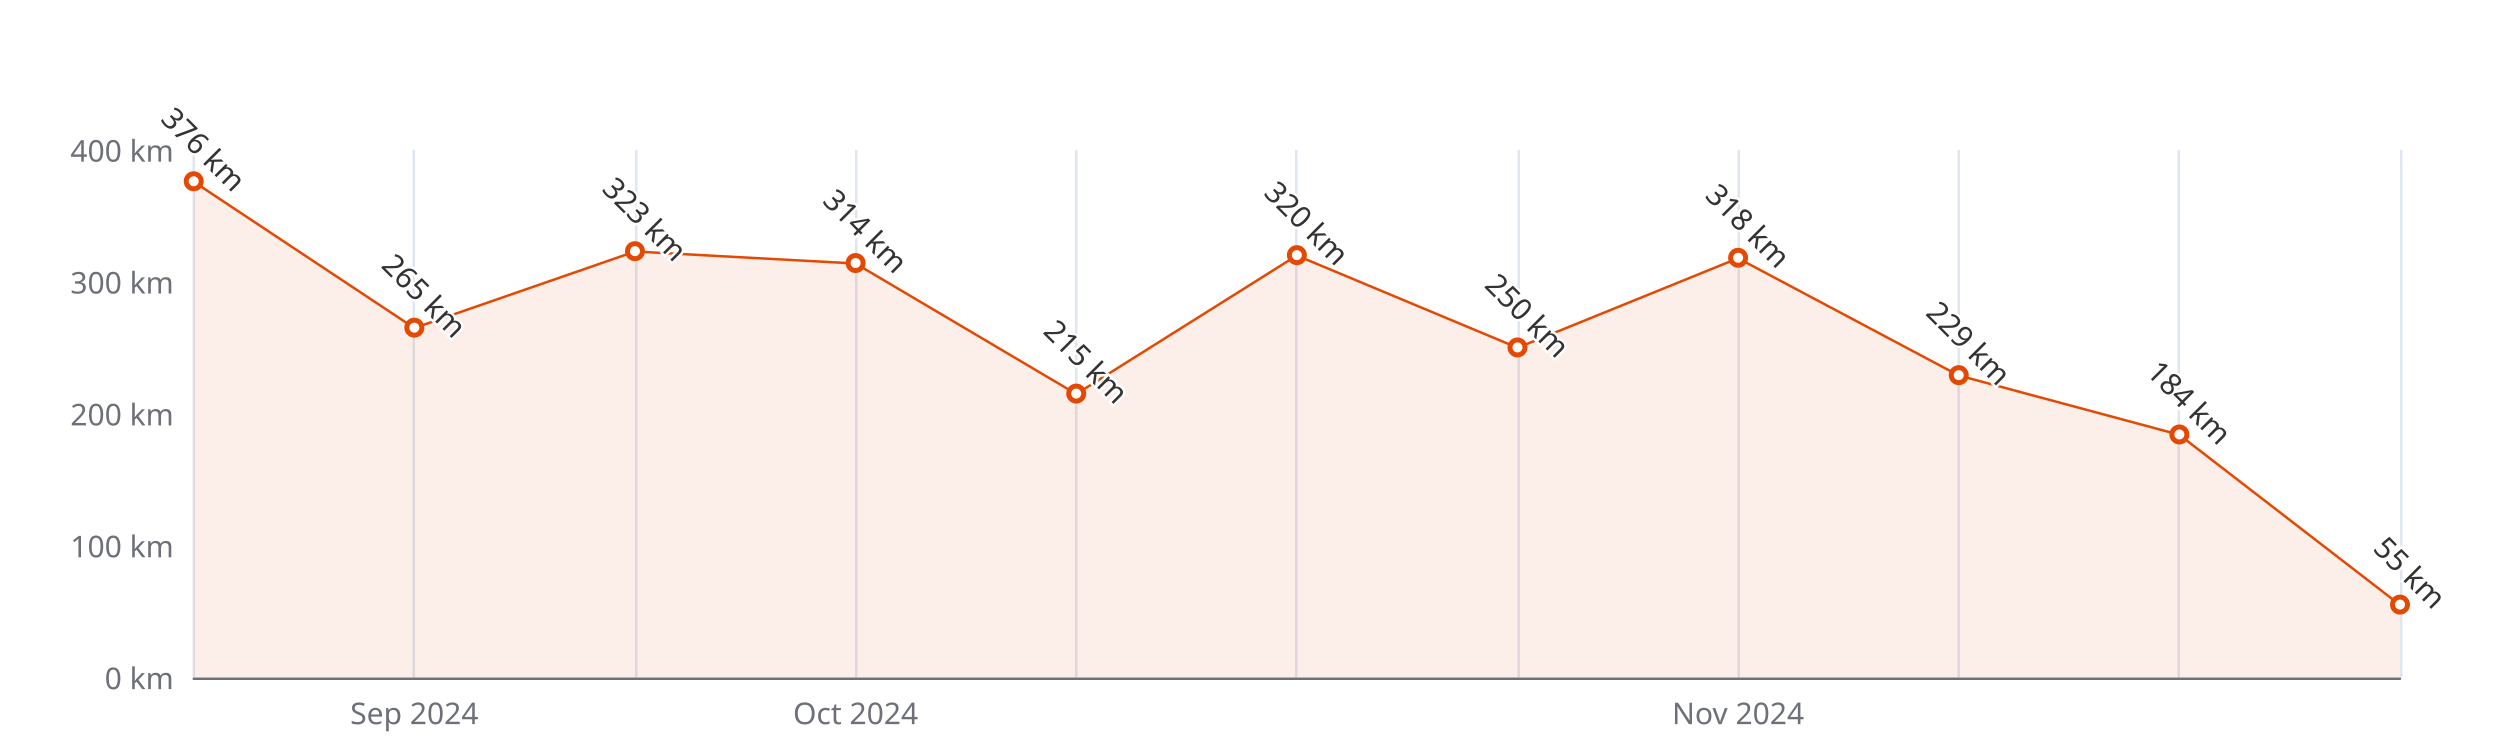
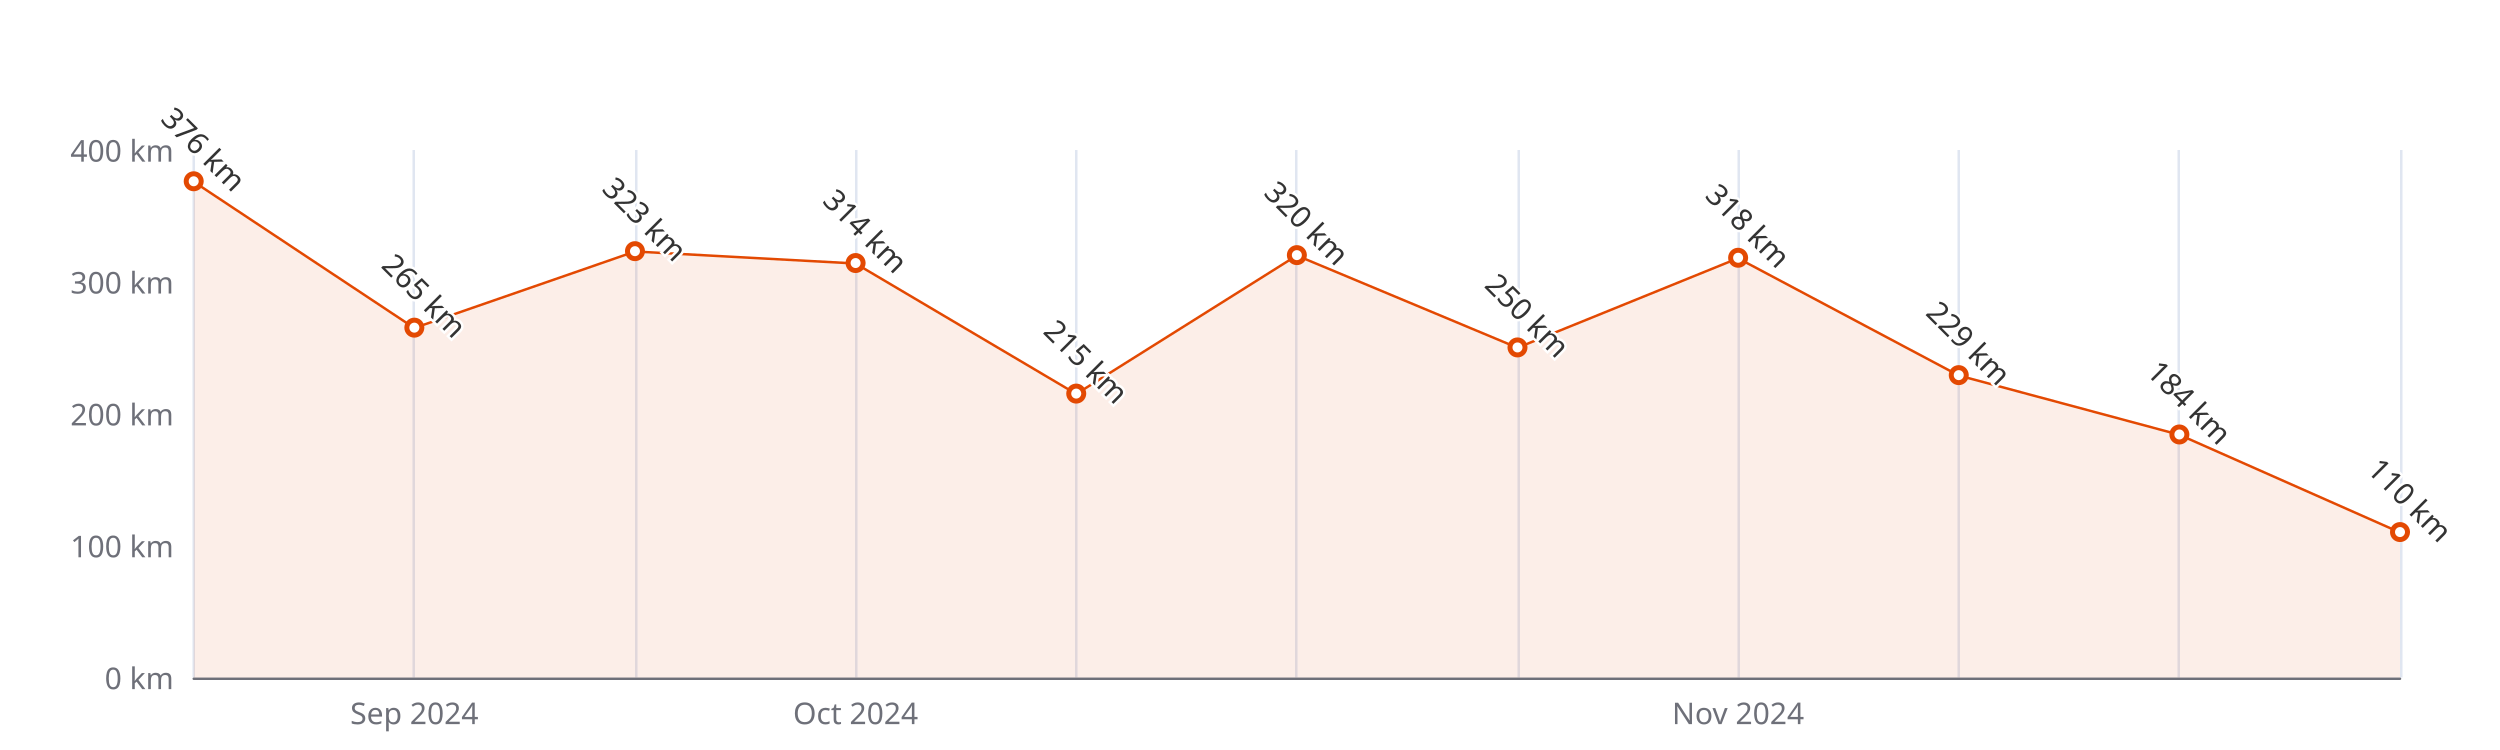
<svg xmlns="http://www.w3.org/2000/svg" width="1000" height="300" version="1.1" baseProfile="full" viewBox="0 0 1000 300">
  <rect width="1000" height="300" x="0" y="0" id="0" fill="#ffffff" />
  <path d="M77.5 60L77.5 271" fill="none" stroke="#E0E6F1" />
  <path d="M165.5 60L165.5 271" fill="none" stroke="#E0E6F1" />
  <path d="M254.5 60L254.5 271" fill="none" stroke="#E0E6F1" />
  <path d="M342.5 60L342.5 271" fill="none" stroke="#E0E6F1" />
  <path d="M430.5 60L430.5 271" fill="none" stroke="#E0E6F1" />
  <path d="M518.5 60L518.5 271" fill="none" stroke="#E0E6F1" />
  <path d="M607.5 60L607.5 271" fill="none" stroke="#E0E6F1" />
  <path d="M695.5 60L695.5 271" fill="none" stroke="#E0E6F1" />
  <path d="M783.5 60L783.5 271" fill="none" stroke="#E0E6F1" />
  <path d="M871.5 60L871.5 271" fill="none" stroke="#E0E6F1" />
  <path d="M960.5 60L960.5 271" fill="none" stroke="#E0E6F1" />
  <path d="M77.5 271.5L960 271.5" fill="none" stroke="#6E7079" stroke-linecap="round" />
  <text dominant-baseline="central" text-anchor="end" style="font-size:12px;font-family:sans-serif;" xml:space="preserve" transform="translate(69.48 271)" fill="#6E7079">0 km</text>
  <text dominant-baseline="central" text-anchor="end" style="font-size:12px;font-family:sans-serif;" xml:space="preserve" transform="translate(69.48 218.25)" fill="#6E7079">100 km</text>
  <text dominant-baseline="central" text-anchor="end" style="font-size:12px;font-family:sans-serif;" xml:space="preserve" transform="translate(69.48 165.5)" fill="#6E7079">200 km</text>
  <text dominant-baseline="central" text-anchor="end" style="font-size:12px;font-family:sans-serif;" xml:space="preserve" transform="translate(69.48 112.75)" fill="#6E7079">300 km</text>
  <text dominant-baseline="central" text-anchor="end" style="font-size:12px;font-family:sans-serif;" xml:space="preserve" transform="translate(69.48 60)" fill="#6E7079">400 km</text>
  <text dominant-baseline="central" text-anchor="middle" style="font-size:12px;font-family:sans-serif;" xml:space="preserve" y="6" transform="translate(165.732 279)" fill="#6E7079">Sep 2024</text>
  <text dominant-baseline="central" text-anchor="middle" style="font-size:12px;font-family:sans-serif;" xml:space="preserve" y="6" transform="translate(342.236 279)" fill="#6E7079">Oct 2024</text>
  <text dominant-baseline="central" text-anchor="middle" style="font-size:12px;font-family:sans-serif;" xml:space="preserve" y="6" transform="translate(695.244 279)" fill="#6E7079">Nov 2024</text>
  <g clip-path="url(#zr5-c0)">
-     <path d="M77.5 72.7L165.7 131.2L254 100.6L342.2 105.4L430.5 157.6L518.7 102.2L607 139.1L695.2 103.3L783.5 150.2L871.7 173.9L960 242L960 271L871.7 271L783.5 271L695.2 271L607 271L518.7 271L430.5 271L342.2 271L254 271L165.7 271L77.5 271Z" fill="rgb(227,73,2)" fill-opacity="0.09" />
-     <path d="M77.5 72.7L165.7 131.2L254 100.6L342.2 105.4L430.5 157.6L518.7 102.2L607 139.1L695.2 103.3L783.5 150.2L871.7 173.9L960 242" fill="none" stroke="#E34902" stroke-linejoin="bevel" />
+     <path d="M77.5 72.7L165.7 131.2L254 100.6L342.2 105.4L430.5 157.6L518.7 102.2L607 139.1L695.2 103.3L783.5 150.2L871.7 173.9L960 213L960 271L871.7 271L783.5 271L695.2 271L607 271L518.7 271L430.5 271L342.2 271L254 271L165.7 271L77.5 271Z" fill="rgb(227,73,2)" fill-opacity="0.09" />
+     <path d="M77.5 72.7L165.7 131.2L254 100.6L342.2 105.4L430.5 157.6L518.7 102.2L607 139.1L695.2 103.3L783.5 150.2L871.7 173.9L960 213" fill="none" stroke="#E34902" stroke-linejoin="bevel" />
  </g>
  <path d="M1 0A1 1 0 1 1 1 -0.1A1 1 0 0 1 1 0" transform="matrix(3,0,0,3,77.48,72.66)" fill="#fff" stroke="#E34902" stroke-width="0.667" />
  <path d="M1 0A1 1 0 1 1 1 -0.1A1 1 0 0 1 1 0" transform="matrix(3,0,0,3,165.732,131.2125)" fill="#fff" stroke="#E34902" stroke-width="0.667" />
  <path d="M1 0A1 1 0 1 1 1 -0.1A1 1 0 0 1 1 0" transform="matrix(3,0,0,3,253.984,100.6175)" fill="#fff" stroke="#E34902" stroke-width="0.667" />
  <path d="M1 0A1 1 0 1 1 1 -0.1A1 1 0 0 1 1 0" transform="matrix(3,0,0,3,342.236,105.365)" fill="#fff" stroke="#E34902" stroke-width="0.667" />
  <path d="M1 0A1 1 0 1 1 1 -0.1A1 1 0 0 1 1 0" transform="matrix(3,0,0,3,430.488,157.5875)" fill="#fff" stroke="#E34902" stroke-width="0.667" />
  <path d="M1 0A1 1 0 1 1 1 -0.1A1 1 0 0 1 1 0" transform="matrix(3,0,0,3,518.74,102.2)" fill="#fff" stroke="#E34902" stroke-width="0.667" />
  <path d="M1 0A1 1 0 1 1 1 -0.1A1 1 0 0 1 1 0" transform="matrix(3,0,0,3,606.992,139.125)" fill="#fff" stroke="#E34902" stroke-width="0.667" />
  <path d="M1 0A1 1 0 1 1 1 -0.1A1 1 0 0 1 1 0" transform="matrix(3,0,0,3,695.244,103.255)" fill="#fff" stroke="#E34902" stroke-width="0.667" />
  <path d="M1 0A1 1 0 1 1 1 -0.1A1 1 0 0 1 1 0" transform="matrix(3,0,0,3,783.496,150.2025)" fill="#fff" stroke="#E34902" stroke-width="0.667" />
  <path d="M1 0A1 1 0 1 1 1 -0.1A1 1 0 0 1 1 0" transform="matrix(3,0,0,3,871.748,173.94)" fill="#fff" stroke="#E34902" stroke-width="0.667" />
-   <path d="M1 0A1 1 0 1 1 1 -0.1A1 1 0 0 1 1 0" transform="matrix(3,0,0,3,960,241.9875)" fill="#fff" stroke="#E34902" stroke-width="0.667" />
+   <path d="M1 0A1 1 0 1 1 1 -0.1A1 1 0 0 1 1 0" transform="matrix(3,0,0,3,960,212.975)" fill="#fff" stroke="#E34902" stroke-width="0.667" />
  <text dominant-baseline="central" text-anchor="middle" style="font-size:12px;font-family:sans-serif;" xml:space="preserve" y="-6" transform="matrix(0.707,0.707,-0.707,0.707,77.48,63.66)" fill="#333" stroke="rgb(255,255,255)" stroke-width="2" paint-order="stroke" stroke-miterlimit="2">376 km</text>
  <text dominant-baseline="central" text-anchor="middle" style="font-size:12px;font-family:sans-serif;" xml:space="preserve" y="-6" transform="matrix(0.707,0.707,-0.707,0.707,165.732,122.2125)" fill="#333" stroke="rgb(255,255,255)" stroke-width="2" paint-order="stroke" stroke-miterlimit="2">265 km</text>
  <text dominant-baseline="central" text-anchor="middle" style="font-size:12px;font-family:sans-serif;" xml:space="preserve" y="-6" transform="matrix(0.707,0.707,-0.707,0.707,253.984,91.6175)" fill="#333" stroke="rgb(255,255,255)" stroke-width="2" paint-order="stroke" stroke-miterlimit="2">323 km</text>
  <text dominant-baseline="central" text-anchor="middle" style="font-size:12px;font-family:sans-serif;" xml:space="preserve" y="-6" transform="matrix(0.707,0.707,-0.707,0.707,342.236,96.365)" fill="#333" stroke="rgb(255,255,255)" stroke-width="2" paint-order="stroke" stroke-miterlimit="2">314 km</text>
  <text dominant-baseline="central" text-anchor="middle" style="font-size:12px;font-family:sans-serif;" xml:space="preserve" y="-6" transform="matrix(0.707,0.707,-0.707,0.707,430.488,148.5875)" fill="#333" stroke="rgb(255,255,255)" stroke-width="2" paint-order="stroke" stroke-miterlimit="2">215 km</text>
  <text dominant-baseline="central" text-anchor="middle" style="font-size:12px;font-family:sans-serif;" xml:space="preserve" y="-6" transform="matrix(0.707,0.707,-0.707,0.707,518.74,93.2)" fill="#333" stroke="rgb(255,255,255)" stroke-width="2" paint-order="stroke" stroke-miterlimit="2">320 km</text>
  <text dominant-baseline="central" text-anchor="middle" style="font-size:12px;font-family:sans-serif;" xml:space="preserve" y="-6" transform="matrix(0.707,0.707,-0.707,0.707,606.992,130.125)" fill="#333" stroke="rgb(255,255,255)" stroke-width="2" paint-order="stroke" stroke-miterlimit="2">250 km</text>
  <text dominant-baseline="central" text-anchor="middle" style="font-size:12px;font-family:sans-serif;" xml:space="preserve" y="-6" transform="matrix(0.707,0.707,-0.707,0.707,695.244,94.255)" fill="#333" stroke="rgb(255,255,255)" stroke-width="2" paint-order="stroke" stroke-miterlimit="2">318 km</text>
  <text dominant-baseline="central" text-anchor="middle" style="font-size:12px;font-family:sans-serif;" xml:space="preserve" y="-6" transform="matrix(0.707,0.707,-0.707,0.707,783.496,141.2025)" fill="#333" stroke="rgb(255,255,255)" stroke-width="2" paint-order="stroke" stroke-miterlimit="2">229 km</text>
  <text dominant-baseline="central" text-anchor="middle" style="font-size:12px;font-family:sans-serif;" xml:space="preserve" y="-6" transform="matrix(0.707,0.707,-0.707,0.707,871.748,164.94)" fill="#333" stroke="rgb(255,255,255)" stroke-width="2" paint-order="stroke" stroke-miterlimit="2">184 km</text>
-   <text dominant-baseline="central" text-anchor="middle" style="font-size:12px;font-family:sans-serif;" xml:space="preserve" y="-6" transform="matrix(0.707,0.707,-0.707,0.707,960,232.9875)" fill="#333" stroke="rgb(255,255,255)" stroke-width="2" paint-order="stroke" stroke-miterlimit="2">55 km</text>
+   <text dominant-baseline="central" text-anchor="middle" style="font-size:12px;font-family:sans-serif;" xml:space="preserve" y="-6" transform="matrix(0.707,0.707,-0.707,0.707,960,203.975)" fill="#333" stroke="rgb(255,255,255)" stroke-width="2" paint-order="stroke" stroke-miterlimit="2">110 km</text>
  <defs>
    <clipPath id="zr5-c0">
      <path d="M76 59.5l884 0l0 212l-884 0Z" fill="#000" />
    </clipPath>
  </defs>
</svg>
